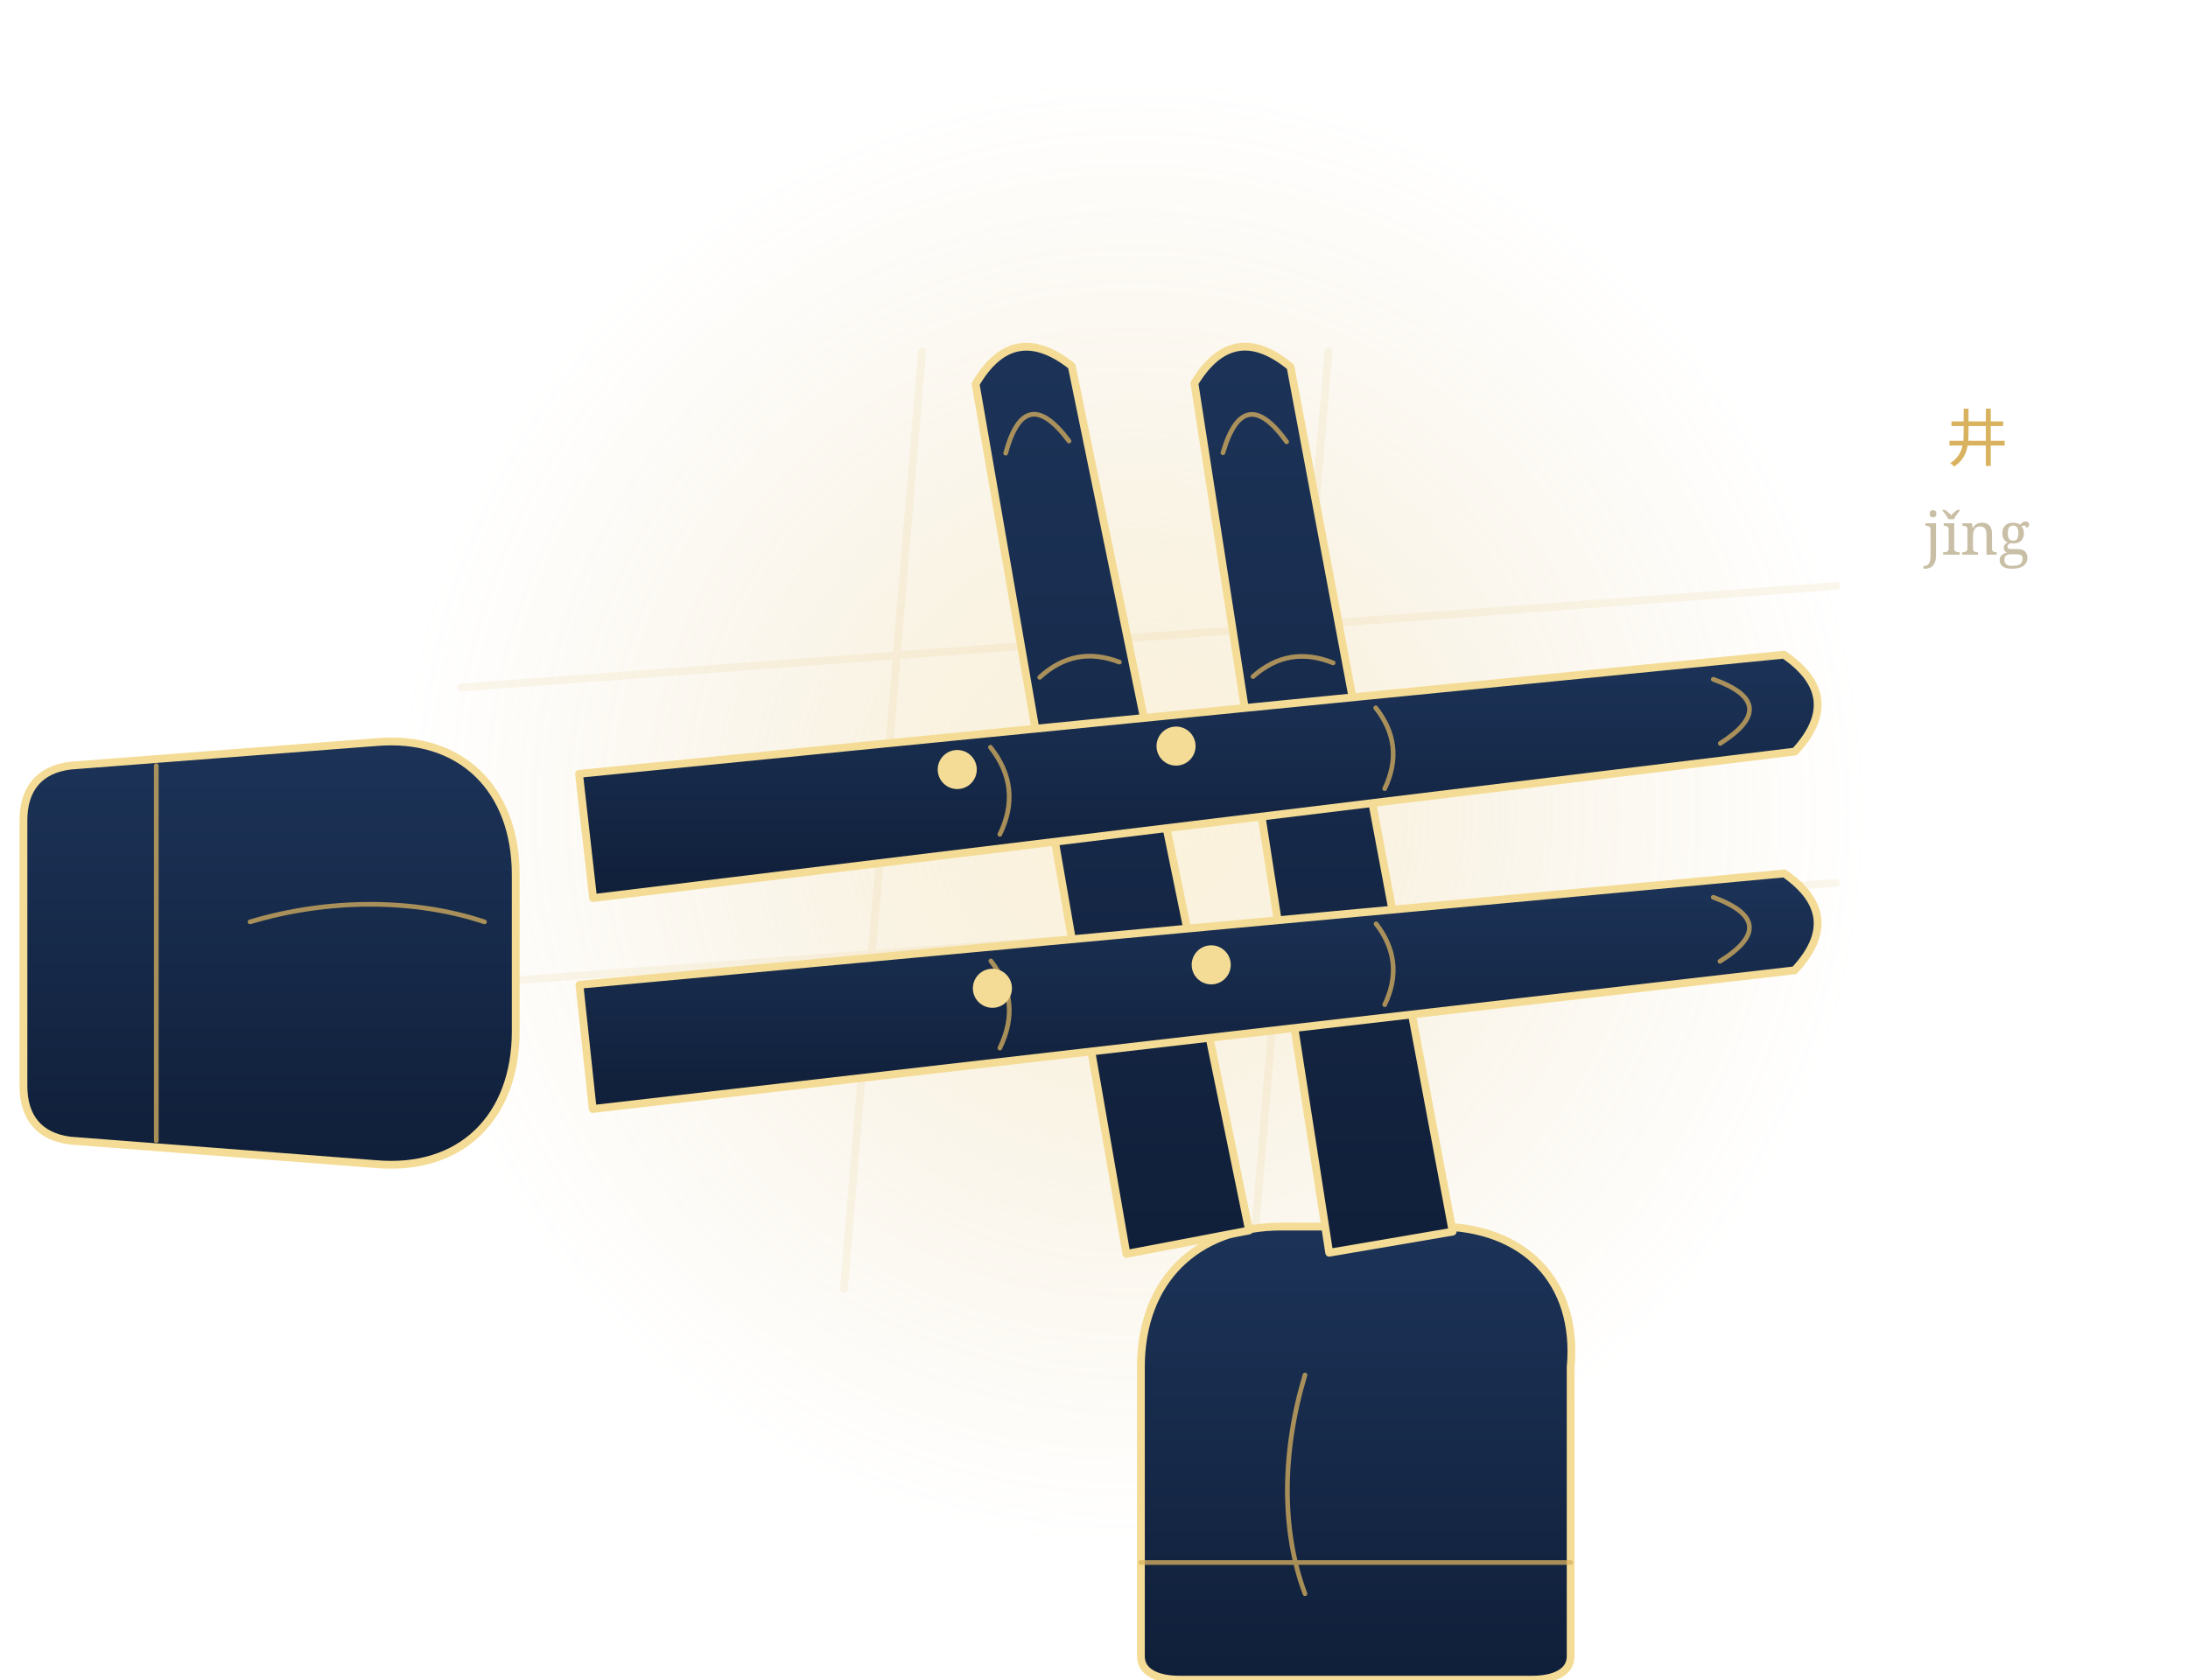
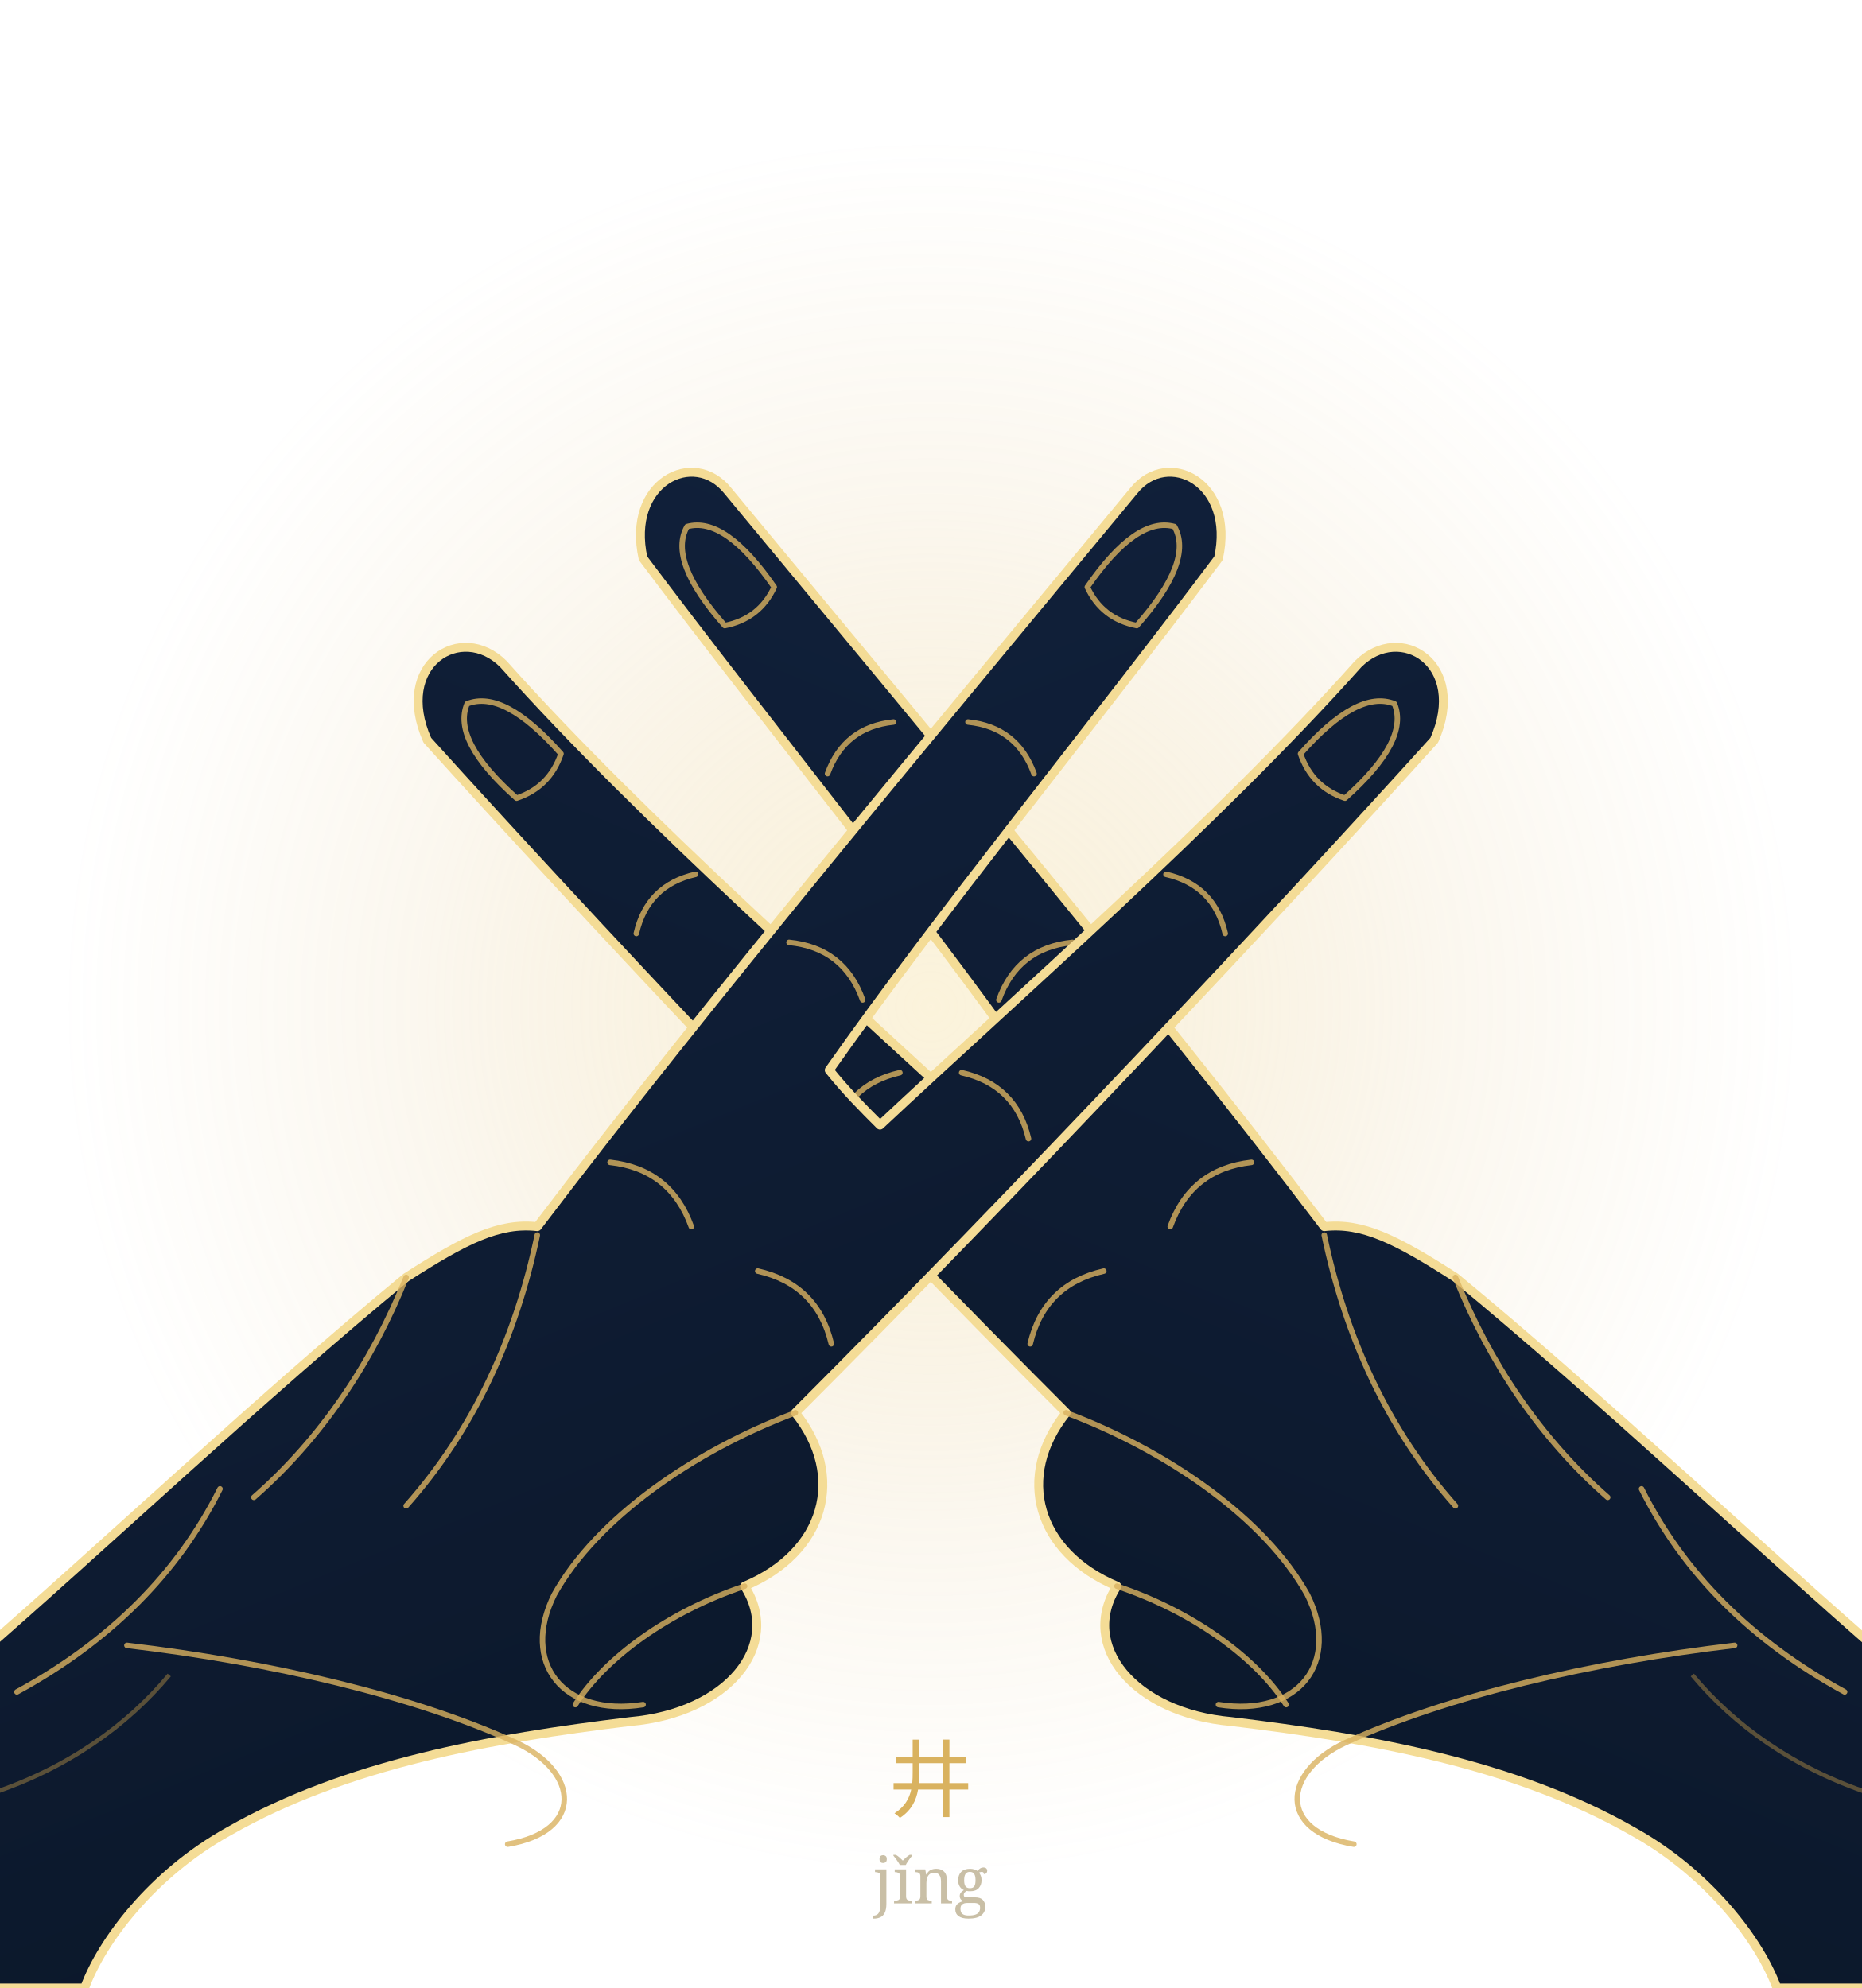
- <svg xmlns="http://www.w3.org/2000/svg" viewBox="0 0 560 430" role="img" aria-label="The mudra of the Dragon King Yoga: the index and middle fingers of both hands crossed to form the lattice of the character 井">
+ <svg xmlns="http://www.w3.org/2000/svg" viewBox="0 0 440 470" role="img" aria-label="The mudra of the Dragon King Yoga: the index and middle fingers of both hands crossed to form the lattice of the character 井">
  <style>
  .ln { fill:none; stroke:#d9b25f; stroke-width:2; stroke-linecap:round; stroke-linejoin:round; }
  .ln-bright { fill:none; stroke:#f4dc96; stroke-width:2.2; stroke-linecap:round; stroke-linejoin:round; }
-   .ln-thin { fill:none; stroke:#d9b25f; stroke-width:1.2; stroke-linecap:round; opacity:.75; }
-   .ln-faint { fill:none; stroke:#8d7440; stroke-width:1; opacity:.55; }
-   .fill-ink { fill:url(#skin); stroke:#f4dc96; stroke-width:2; stroke-linejoin:round; }
+   .ln-thin { fill:none; stroke:#d9b25f; stroke-width:1.3; stroke-linecap:round;
+               stroke-linejoin:round; opacity:.8; }
+   .ln-faint { fill:none; stroke:#8d7440; stroke-width:1; opacity:.6; }
+   .skin { fill:url(#skin); stroke:#f4dc96; stroke-width:2.1; stroke-linejoin:round;
+            stroke-linecap:round; }
+   .gild { fill:url(#gild); stroke:#f4dc96; stroke-width:1.8; stroke-linejoin:round; }
  .label { font-family:"Cormorant Garamond",Georgia,serif; fill:#c9bfa6; font-size:15px; }
-   .label-zh { font-family:"LXGW WenKai TC","Kaiti TC",serif; fill:#d9b25f; font-size:16px; letter-spacing:.12em; }
-   .cap { font-family:"Cormorant Garamond",Georgia,serif; fill:#d9b25f; font-size:14px;
-           letter-spacing:.28em; text-transform:uppercase; }
+   .label-zh { font-family:"LXGW WenKai TC","Kaiti TC",serif; fill:#d9b25f; font-size:20px;
+                letter-spacing:.1em; }
</style>
  <defs>
-     <linearGradient id="skin" x1="0" y1="0" x2="0" y2="1">
-       <stop offset="0%" stop-color="#1c3358" />
-       <stop offset="100%" stop-color="#101f39" />
+     <linearGradient id="skin" x1="0" y1="0" x2="0.4" y2="1">
+       <stop offset="0%" stop-color="#122340" />
+       <stop offset="100%" stop-color="#0b1729" />
    </linearGradient>
    <linearGradient id="vaseBody" x1="0" y1="0" x2="1" y2="1">
      <stop offset="0%" stop-color="#1d3560" />
      <stop offset="60%" stop-color="#132443" />
      <stop offset="100%" stop-color="#0d1930" />
+     </linearGradient>
+     <linearGradient id="gild" x1="0" y1="0" x2="1" y2="1">
+       <stop offset="0%" stop-color="#d9b25f" stop-opacity=".30" />
+       <stop offset="55%" stop-color="#d9b25f" stop-opacity=".14" />
+       <stop offset="100%" stop-color="#d9b25f" stop-opacity=".26" />
    </linearGradient>
    <radialGradient id="glow">
      <stop offset="0%" stop-color="#f4dc96" stop-opacity=".34" />
      <stop offset="60%" stop-color="#d9b25f" stop-opacity=".10" />
      <stop offset="100%" stop-color="#d9b25f" stop-opacity="0" />
    </radialGradient>
    <linearGradient id="coin" x1="0" y1="0" x2="0" y2="1">
      <stop offset="0%" stop-color="#f4dc96" />
      <stop offset="100%" stop-color="#a8814a" />
    </linearGradient>
  </defs>
-   <circle cx="290" cy="208" r="188" fill="url(#glow)" />
-   <g opacity=".11">
-     <path class="ln" stroke-width="11" d="M236 90 L216 330 M340 90 L320 330 M118 176 L470 150 M118 252 L470 226" />
+   <circle cx="220" cy="238" r="206" fill="url(#glow)" />
+   <g transform="translate(440 0) scale(-1 1)">
+     <path class="skin" d="M-6 392 C24 366 62 330 96 302 C110 293 118 289 127 290 C168 236 220 174 268 116 C276 106 292 114 288 132 C258 172 222 216 196 253 C200 258 204 262 208 266 C240 236 288 194 321 157 C331 147 347 157 339 175 C302 216 240 282 188 334 C200 349 195 367 176 375 C185 389 172 405 149 407 C116 411 82 417 54 433 C36 443 24 459 20 470 L-6 470 Z" />
+     <path class="ln-thin" d="M268.7 147.9 Q260.5 146.3 257.0 138.8 Q268.6 122.0 277.6 124.5 Q282.2 132.6 268.7 147.9 Z" />
+     <path class="ln-thin" d="M163.4 290.0 Q158.5 276.4 144.2 274.8" />
+     <path class="ln-thin" d="M203.9 236.4 Q199.5 224.1 186.5 222.8" />
+     <path class="ln-thin" d="M244.4 182.9 Q240.4 171.9 228.8 170.7" />
+     <path class="ln-thin" d="M317.9 188.7 Q310.1 186.1 307.4 178.2 Q320.9 162.9 329.6 166.4 Q333.2 175.1 317.9 188.7 Z" />
+     <path class="ln-thin" d="M196.5 317.7 Q193.2 303.7 179.1 300.5" />
+     <path class="ln-thin" d="M243.1 269.2 Q240.1 256.5 227.3 253.6" />
+     <path class="ln-thin" d="M289.6 220.7 Q287.0 209.3 275.6 206.7" />
+     <path class="ln-thin" d="M188 334 C164 343 141 359 131 377 C123 393 133 406 152 403" />
+     <path class="ln-thin" d="M176 375 C158 381 143 392 136 403" />
+     <path class="ln-thin" d="M30 389 C64 393 98 401 122 412 C137 419 138 433 120 436" />
+     <path class="ln-thin" d="M4 400 C26 388 42 372 52 352" />
+     <path class="ln-thin" opacity=".5" d="M96 302 C88 322 76 340 60 354" />
+     <path class="ln-thin" opacity=".5" d="M127 292 C122 316 112 338 96 356" />
+     <path class="ln-faint" d="M-2 424 C16 418 30 408 40 396" />
  </g>
  <g>
-     <path class="fill-ink" d="M18 196 L96 190 C118 188 132 202 132 224 L132 264        C132 286 118 300 96 298 L18 292 C10 291 6 286 6 278 L6 210 C6 202 10 197 18 196 Z" />
-     <path class="ln-thin" d="M40 196 L40 292 M64 236 C84 230 106 230 124 236" />
+     <path class="skin" d="M-6 392 C24 366 62 330 96 302 C110 293 118 289 127 290 C168 236 220 174 268 116 C276 106 292 114 288 132 C258 172 222 216 196 253 C200 258 204 262 208 266 C240 236 288 194 321 157 C331 147 347 157 339 175 C302 216 240 282 188 334 C200 349 195 367 176 375 C185 389 172 405 149 407 C116 411 82 417 54 433 C36 443 24 459 20 470 L-6 470 Z" />
+     <path class="ln-thin" d="M268.7 147.9 Q260.5 146.3 257.0 138.8 Q268.6 122.0 277.6 124.5 Q282.2 132.6 268.7 147.9 Z" />
+     <path class="ln-thin" d="M163.4 290.0 Q158.5 276.4 144.2 274.8" />
+     <path class="ln-thin" d="M203.9 236.4 Q199.5 224.1 186.5 222.8" />
+     <path class="ln-thin" d="M244.4 182.9 Q240.4 171.9 228.8 170.7" />
+     <path class="ln-thin" d="M317.9 188.7 Q310.1 186.1 307.4 178.2 Q320.9 162.9 329.6 166.4 Q333.2 175.1 317.9 188.7 Z" />
+     <path class="ln-thin" d="M196.5 317.7 Q193.2 303.7 179.1 300.5" />
+     <path class="ln-thin" d="M243.1 269.2 Q240.1 256.5 227.3 253.6" />
+     <path class="ln-thin" d="M289.6 220.7 Q287.0 209.3 275.6 206.7" />
+     <path class="ln-thin" d="M188 334 C164 343 141 359 131 377 C123 393 133 406 152 403" />
+     <path class="ln-thin" d="M176 375 C158 381 143 392 136 403" />
+     <path class="ln-thin" d="M30 389 C64 393 98 401 122 412 C137 419 138 433 120 436" />
+     <path class="ln-thin" d="M4 400 C26 388 42 372 52 352" />
+     <path class="ln-thin" opacity=".5" d="M96 302 C88 322 76 340 60 354" />
+     <path class="ln-thin" opacity=".5" d="M127 292 C122 316 112 338 96 356" />
+     <path class="ln-faint" d="M-2 424 C16 418 30 408 40 396" />
  </g>
-   <g>
-     <path class="fill-ink" d="M292 424 L292 350 C292 328 306 314 328 314 L368 314        C390 314 404 328 402 350 L402 424 C402 428 398 430 392 430 L302 430        C296 430 292 428 292 424 Z" />
-     <path class="ln-thin" d="M292 400 L402 400 M334 352 C328 372 328 392 334 408" />
-   </g>
-   <path class="fill-ink" d="M319.7 315.0 L274.3 93.7 Q259.3 81.9 249.7 98.3 L288.3 321.0 Z" />
-   <path class="ln-thin" d="M300.7 240.4 Q288.4 235.6 278.7 244.6" />
-   <path class="ln-thin" d="M286.5 169.5 Q275.1 165.1 266.1 173.4" />
-   <path class="ln-thin" d="M273.6 112.9 Q262.3 97.8 257.4 116.0" />
-   <path class="fill-ink" d="M371.8 315.3 L330.3 93.9 Q315.6 81.8 305.7 98.1 L340.2 320.7 Z" />
-   <path class="ln-thin" d="M354.1 240.6 Q341.9 235.6 332.0 244.4" />
-   <path class="ln-thin" d="M341.2 169.7 Q329.8 165.1 320.7 173.2" />
-   <path class="ln-thin" d="M329.3 113.1 Q318.3 97.8 313.0 115.9" />
-   <path class="fill-ink" d="M151.8 229.9 L459.4 192.4 Q472.3 178.4 456.6 167.6 L148.2 198.1 Z" />
-   <path class="ln-thin" d="M255.9 213.6 Q261.7 201.7 253.5 191.3" />
-   <path class="ln-thin" d="M354.4 201.9 Q359.7 190.8 352.1 181.2" />
-   <path class="ln-thin" d="M440.3 190.3 Q456.1 180.2 438.5 173.9" />
-   <path class="fill-ink" d="M151.7 283.9 L459.3 248.4 Q472.3 234.5 456.7 223.6 L148.3 252.1 Z" />
-   <path class="ln-thin" d="M255.9 268.3 Q261.7 256.4 253.6 246.0" />
-   <path class="ln-thin" d="M354.4 257.2 Q359.7 246.2 352.2 236.5" />
-   <path class="ln-thin" d="M440.2 246.1 Q456.1 236.2 438.5 229.7" />
-   <circle cx="245" cy="197" r="5" fill="#f4dc96" />
-   <circle cx="301" cy="191" r="5" fill="#f4dc96" />
-   <circle cx="254" cy="253" r="5" fill="#f4dc96" />
-   <circle cx="310" cy="247" r="5" fill="#f4dc96" />
-   <text class="label-zh" x="506" y="118" font-size="44" text-anchor="middle">井</text>
-   <text class="label" x="506" y="142" text-anchor="middle" font-size="13">jǐng</text>
+   <text class="label-zh" x="220" y="428" font-size="40" text-anchor="middle">井</text>
+   <text class="label" x="220" y="450" text-anchor="middle" font-size="14">jǐng</text>
</svg>
